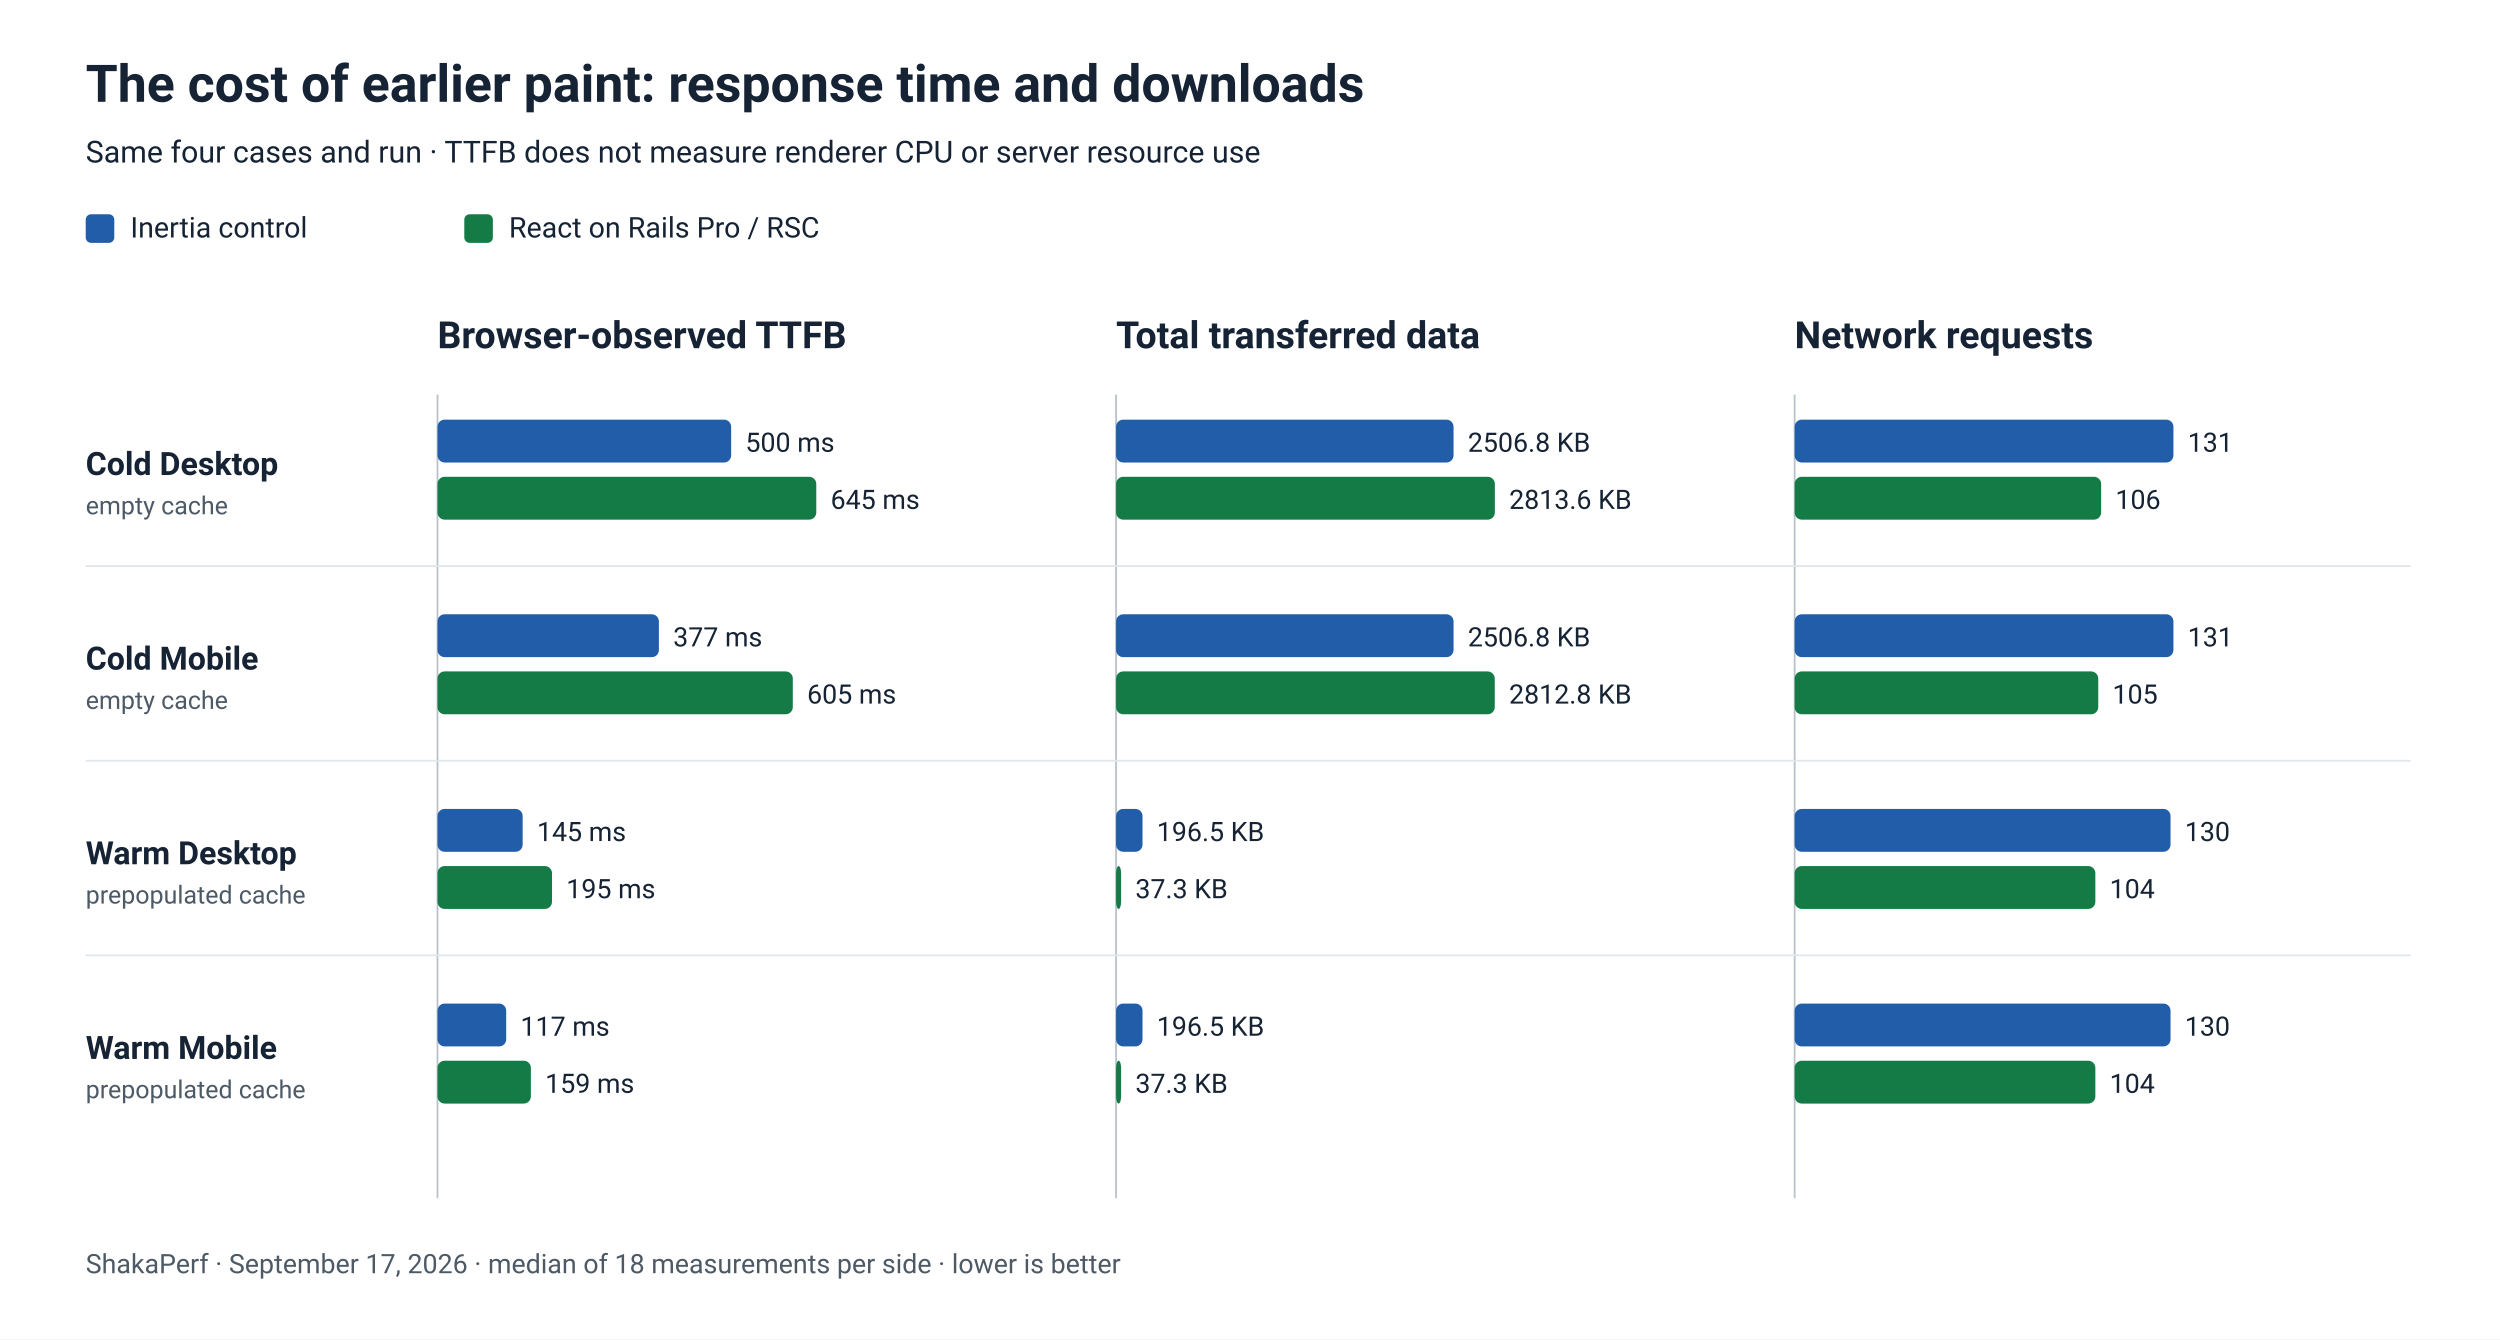
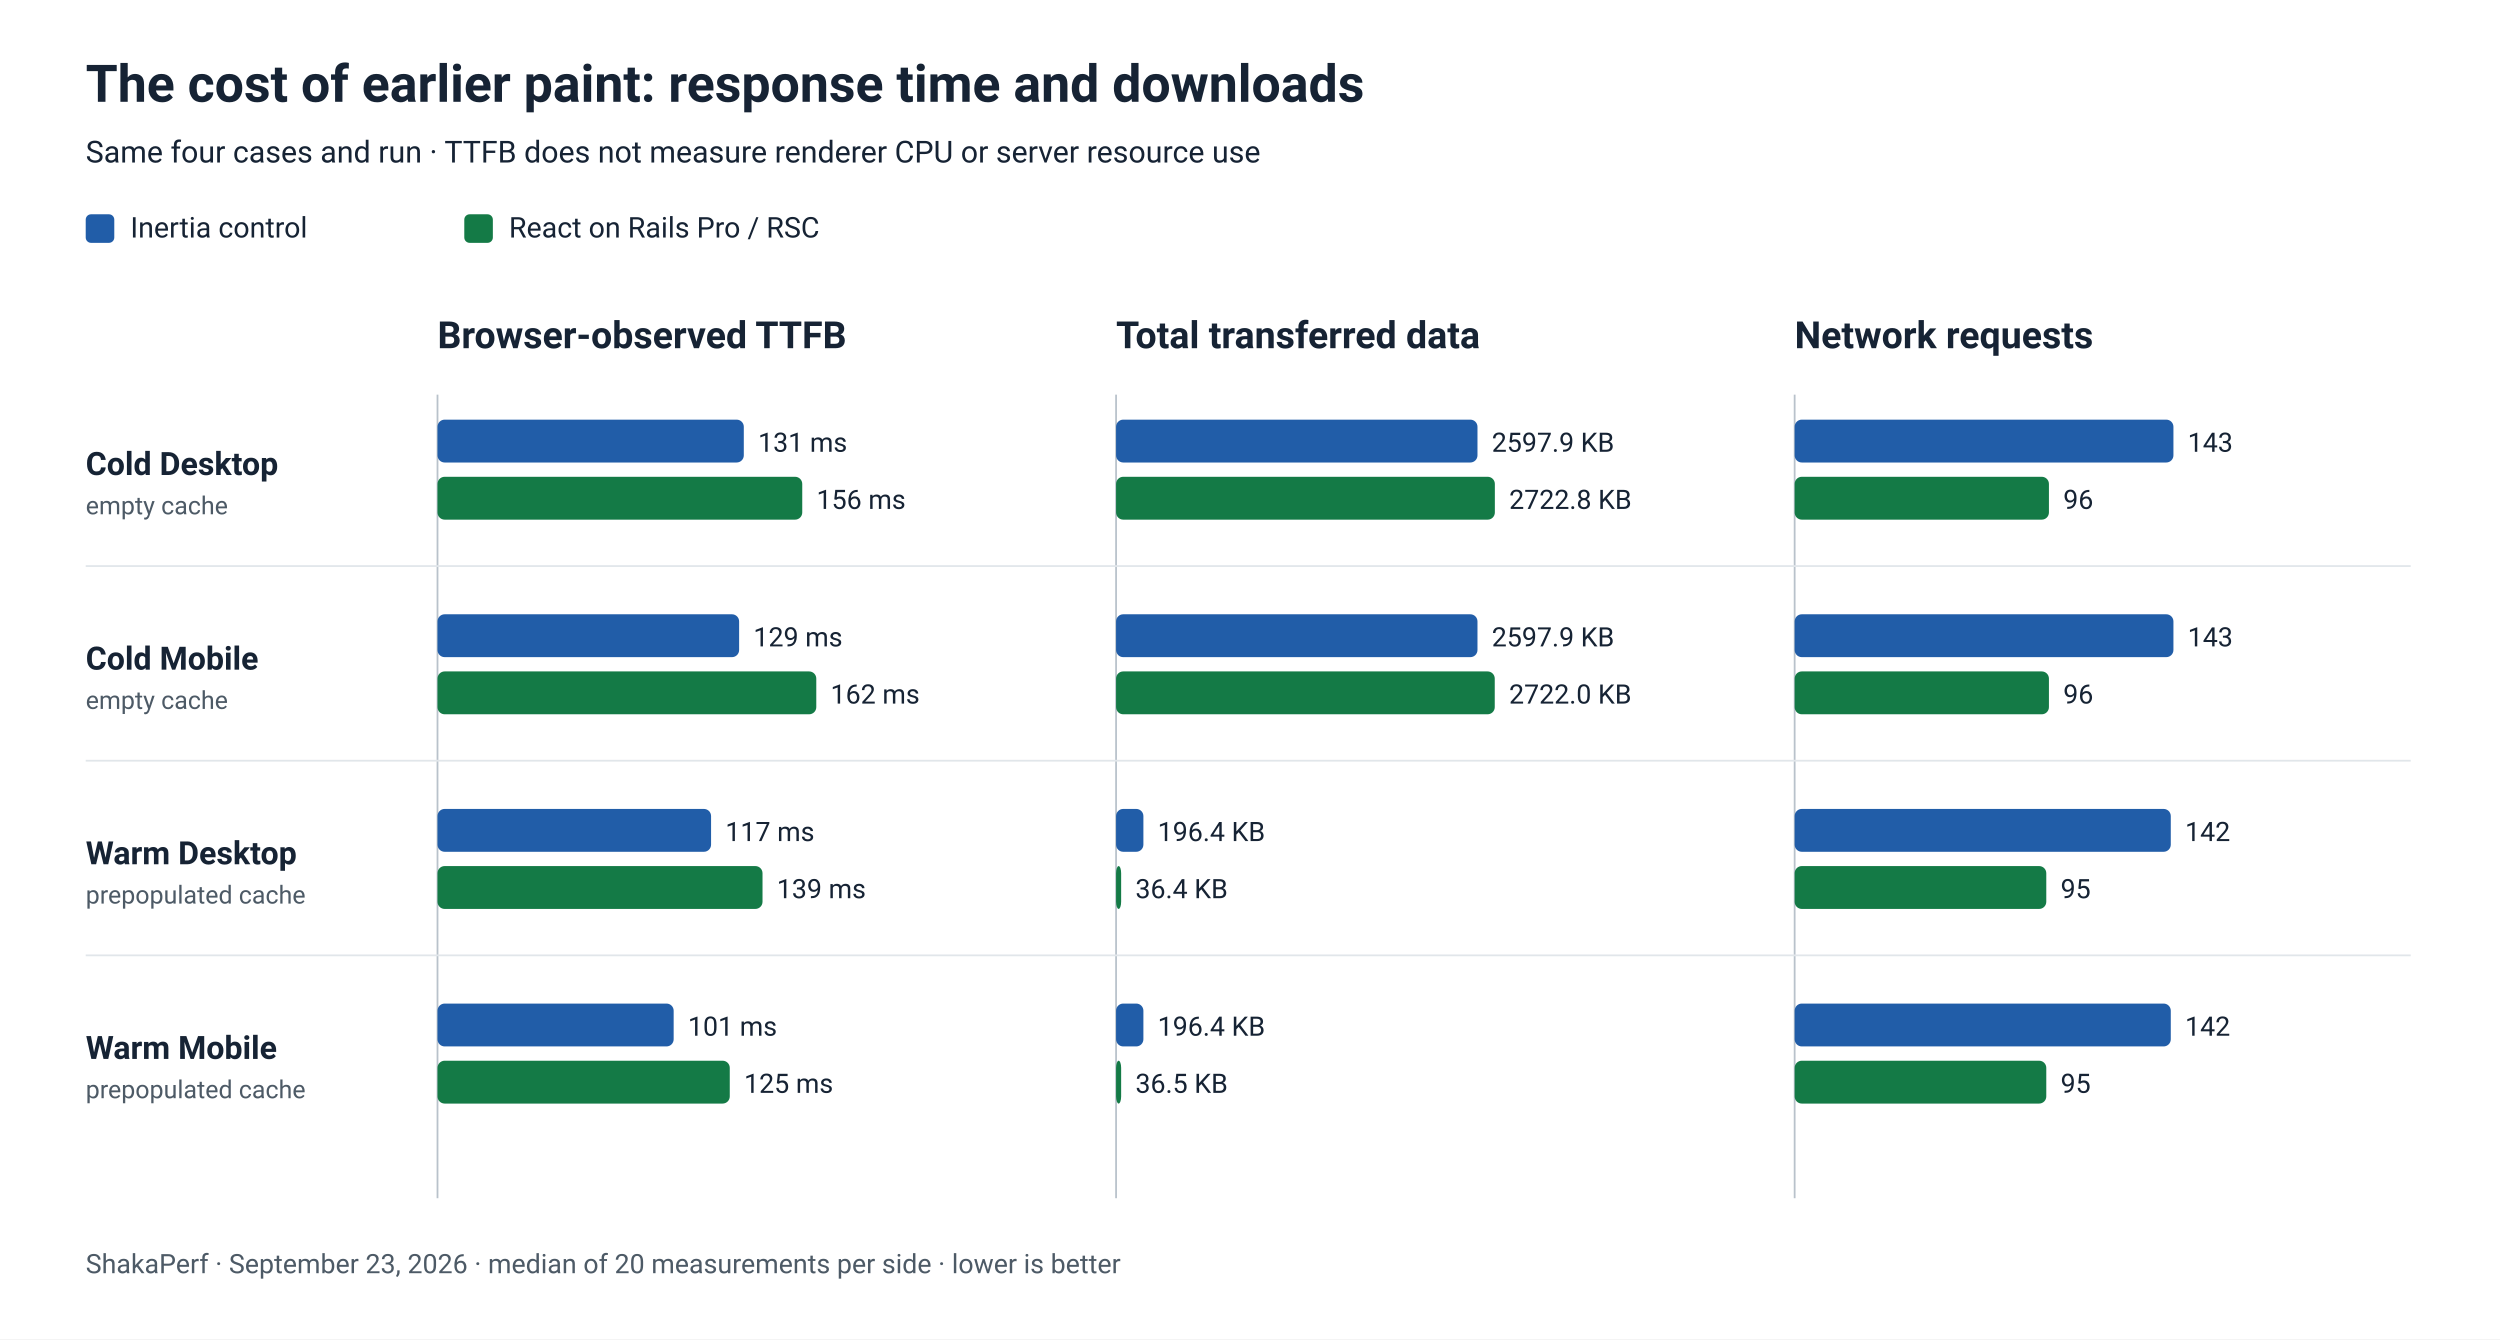
<svg xmlns="http://www.w3.org/2000/svg" viewBox="0 0 1400 750" role="img" aria-labelledby="title description" font-family="ui-sans-serif,-apple-system,'Segoe UI',Roboto,Helvetica,Arial,sans-serif">
  <rect width="1400" height="750" fill="#ffffff" />
  <text x="48" y="57" font-size="29" fill="#162334" font-weight="700">The cost of earlier paint: response time and downloads</text>
  <text x="48" y="91" font-size="17" fill="#162334">Same four cases and run · TTFB does not measure renderer CPU or server resource use</text>
  <rect x="48" y="120" width="16" height="16" rx="3" fill="#215da8" />
  <text x="73" y="133" font-size="16" fill="#162334">Inertia control</text>
  <rect x="260" y="120" width="16" height="16" rx="3" fill="#147a46" />
  <text x="285" y="133" font-size="16" fill="#162334">React on Rails Pro / RSC</text>
  <text x="245" y="195" font-size="21" fill="#162334" font-weight="700">Browser-observed TTFB</text>
  <line x1="245" y1="221" x2="245" y2="671" stroke="#b9c2cb" />
-   <g data-case="product-page-profile-layout-cold-landing-desktop-6fad3788" data-metric="TTFB" data-side="control" data-median="500">
-     <rect x="245" y="235" width="164.44" height="24" rx="4" fill="#215da8" />
-     <text x="417.435" y="253" font-size="15" fill="#162334">500 ms</text>
+   <g data-case="product-page-profile-layout-cold-landing-desktop-6fad3788" data-metric="TTFB" data-side="control" data-median="131">
+     <rect x="245" y="235" width="171.53" height="24" rx="4" fill="#215da8" />
+     <text x="424.53" y="253" font-size="15" fill="#162334">131 ms</text>
  </g>
-   <g data-case="product-page-profile-layout-cold-landing-desktop-6fad3788" data-metric="TTFB" data-side="experiment" data-median="645">
-     <rect x="245" y="267" width="212.12" height="24" rx="4" fill="#147a46" />
-     <text x="465.121" y="285" font-size="15" fill="#162334">645 ms</text>
+   <g data-case="product-page-profile-layout-cold-landing-desktop-6fad3788" data-metric="TTFB" data-side="experiment" data-median="156">
+     <rect x="245" y="267" width="204.26" height="24" rx="4" fill="#147a46" />
+     <text x="457.265" y="285" font-size="15" fill="#162334">156 ms</text>
  </g>
-   <g data-case="product-page-profile-layout-cold-landing-phone-031456e8" data-metric="TTFB" data-side="control" data-median="377">
-     <rect x="245" y="344" width="123.98" height="24" rx="4" fill="#215da8" />
-     <text x="376.984" y="362" font-size="15" fill="#162334">377 ms</text>
+   <g data-case="product-page-profile-layout-cold-landing-phone-031456e8" data-metric="TTFB" data-side="control" data-median="129">
+     <rect x="245" y="344" width="168.91" height="24" rx="4" fill="#215da8" />
+     <text x="421.911" y="362" font-size="15" fill="#162334">129 ms</text>
  </g>
-   <g data-case="product-page-profile-layout-cold-landing-phone-031456e8" data-metric="TTFB" data-side="experiment" data-median="605">
-     <rect x="245" y="376" width="198.97" height="24" rx="4" fill="#147a46" />
-     <text x="451.966" y="394" font-size="15" fill="#162334">605 ms</text>
+   <g data-case="product-page-profile-layout-cold-landing-phone-031456e8" data-metric="TTFB" data-side="experiment" data-median="162">
+     <rect x="245" y="376" width="212.12" height="24" rx="4" fill="#147a46" />
+     <text x="465.121" y="394" font-size="15" fill="#162334">162 ms</text>
  </g>
-   <g data-case="product-page-profile-layout-warm-landing-desktop-266c1124" data-metric="TTFB" data-side="control" data-median="145">
-     <rect x="245" y="453" width="47.69" height="24" rx="4" fill="#215da8" />
-     <text x="300.686" y="471" font-size="15" fill="#162334">145 ms</text>
+   <g data-case="product-page-profile-layout-warm-landing-desktop-266c1124" data-metric="TTFB" data-side="control" data-median="117">
+     <rect x="245" y="453" width="153.20" height="24" rx="4" fill="#215da8" />
+     <text x="406.199" y="471" font-size="15" fill="#162334">117 ms</text>
  </g>
-   <g data-case="product-page-profile-layout-warm-landing-desktop-266c1124" data-metric="TTFB" data-side="experiment" data-median="195">
-     <rect x="245" y="485" width="64.13" height="24" rx="4" fill="#147a46" />
-     <text x="317.13" y="503" font-size="15" fill="#162334">195 ms</text>
+   <g data-case="product-page-profile-layout-warm-landing-desktop-266c1124" data-metric="TTFB" data-side="experiment" data-median="139">
+     <rect x="245" y="485" width="182.01" height="24" rx="4" fill="#147a46" />
+     <text x="435.005" y="503" font-size="15" fill="#162334">139 ms</text>
  </g>
-   <g data-case="product-page-profile-layout-warm-landing-phone-87ad03a9" data-metric="TTFB" data-side="control" data-median="117">
-     <rect x="245" y="562" width="38.48" height="24" rx="4" fill="#215da8" />
-     <text x="291.478" y="580" font-size="15" fill="#162334">117 ms</text>
+   <g data-case="product-page-profile-layout-warm-landing-phone-87ad03a9" data-metric="TTFB" data-side="control" data-median="101">
+     <rect x="245" y="562" width="132.25" height="24" rx="4" fill="#215da8" />
+     <text x="385.248" y="580" font-size="15" fill="#162334">101 ms</text>
  </g>
-   <g data-case="product-page-profile-layout-warm-landing-phone-87ad03a9" data-metric="TTFB" data-side="experiment" data-median="159">
-     <rect x="245" y="594" width="52.29" height="24" rx="4" fill="#147a46" />
-     <text x="305.29" y="612" font-size="15" fill="#162334">159 ms</text>
+   <g data-case="product-page-profile-layout-warm-landing-phone-87ad03a9" data-metric="TTFB" data-side="experiment" data-median="125">
+     <rect x="245" y="594" width="163.67" height="24" rx="4" fill="#147a46" />
+     <text x="416.674" y="612" font-size="15" fill="#162334">125 ms</text>
  </g>
  <text x="625" y="195" font-size="21" fill="#162334" font-weight="700">Total transferred data</text>
  <line x1="625" y1="221" x2="625" y2="671" stroke="#b9c2cb" />
-   <g data-case="product-page-profile-layout-cold-landing-desktop-6fad3788" data-metric="downloads" data-side="control" data-median="2506.8">
-     <rect x="625" y="235" width="188.99" height="24" rx="4" fill="#215da8" />
-     <text x="821.991" y="253" font-size="15" fill="#162334">2506.8 KB</text>
+   <g data-case="product-page-profile-layout-cold-landing-desktop-6fad3788" data-metric="downloads" data-side="control" data-median="2597.9">
+     <rect x="625" y="235" width="202.39" height="24" rx="4" fill="#215da8" />
+     <text x="835.391" y="253" font-size="15" fill="#162334">2597.9 KB</text>
  </g>
-   <g data-case="product-page-profile-layout-cold-landing-desktop-6fad3788" data-metric="downloads" data-side="experiment" data-median="2813.6">
+   <g data-case="product-page-profile-layout-cold-landing-desktop-6fad3788" data-metric="downloads" data-side="experiment" data-median="2722.8">
    <rect x="625" y="267" width="212.12" height="24" rx="4" fill="#147a46" />
-     <text x="845.121" y="285" font-size="15" fill="#162334">2813.6 KB</text>
+     <text x="845.121" y="285" font-size="15" fill="#162334">2722.8 KB</text>
  </g>
-   <g data-case="product-page-profile-layout-cold-landing-phone-031456e8" data-metric="downloads" data-side="control" data-median="2506.8">
-     <rect x="625" y="344" width="188.99" height="24" rx="4" fill="#215da8" />
-     <text x="821.991" y="362" font-size="15" fill="#162334">2506.8 KB</text>
+   <g data-case="product-page-profile-layout-cold-landing-phone-031456e8" data-metric="downloads" data-side="control" data-median="2597.9">
+     <rect x="625" y="344" width="202.39" height="24" rx="4" fill="#215da8" />
+     <text x="835.391" y="362" font-size="15" fill="#162334">2597.9 KB</text>
  </g>
-   <g data-case="product-page-profile-layout-cold-landing-phone-031456e8" data-metric="downloads" data-side="experiment" data-median="2812.8">
+   <g data-case="product-page-profile-layout-cold-landing-phone-031456e8" data-metric="downloads" data-side="experiment" data-median="2722">
    <rect x="625" y="376" width="212.06" height="24" rx="4" fill="#147a46" />
-     <text x="845.061" y="394" font-size="15" fill="#162334">2812.8 KB</text>
+     <text x="845.059" y="394" font-size="15" fill="#162334">2722.0 KB</text>
  </g>
-   <g data-case="product-page-profile-layout-warm-landing-desktop-266c1124" data-metric="downloads" data-side="control" data-median="196.5">
-     <rect x="625" y="453" width="14.81" height="24" rx="4" fill="#215da8" />
-     <text x="647.814" y="471" font-size="15" fill="#162334">196.5 KB</text>
+   <g data-case="product-page-profile-layout-warm-landing-desktop-266c1124" data-metric="downloads" data-side="control" data-median="196.4">
+     <rect x="625" y="453" width="15.30" height="24" rx="4" fill="#215da8" />
+     <text x="648.301" y="471" font-size="15" fill="#162334">196.4 KB</text>
  </g>
-   <g data-case="product-page-profile-layout-warm-landing-desktop-266c1124" data-metric="downloads" data-side="experiment" data-median="37.3">
-     <rect x="625" y="485" width="2.81" height="24" rx="4" fill="#147a46" />
-     <text x="635.812" y="503" font-size="15" fill="#162334">37.3 KB</text>
+   <g data-case="product-page-profile-layout-warm-landing-desktop-266c1124" data-metric="downloads" data-side="experiment" data-median="36.4">
+     <rect x="625" y="485" width="2.84" height="24" rx="4" fill="#147a46" />
+     <text x="635.836" y="503" font-size="15" fill="#162334">36.4 KB</text>
  </g>
-   <g data-case="product-page-profile-layout-warm-landing-phone-87ad03a9" data-metric="downloads" data-side="control" data-median="196.5">
-     <rect x="625" y="562" width="14.81" height="24" rx="4" fill="#215da8" />
-     <text x="647.814" y="580" font-size="15" fill="#162334">196.5 KB</text>
+   <g data-case="product-page-profile-layout-warm-landing-phone-87ad03a9" data-metric="downloads" data-side="control" data-median="196.4">
+     <rect x="625" y="562" width="15.30" height="24" rx="4" fill="#215da8" />
+     <text x="648.301" y="580" font-size="15" fill="#162334">196.4 KB</text>
  </g>
-   <g data-case="product-page-profile-layout-warm-landing-phone-87ad03a9" data-metric="downloads" data-side="experiment" data-median="37.3">
-     <rect x="625" y="594" width="2.81" height="24" rx="4" fill="#147a46" />
-     <text x="635.812" y="612" font-size="15" fill="#162334">37.3 KB</text>
+   <g data-case="product-page-profile-layout-warm-landing-phone-87ad03a9" data-metric="downloads" data-side="experiment" data-median="36.5">
+     <rect x="625" y="594" width="2.84" height="24" rx="4" fill="#147a46" />
+     <text x="635.844" y="612" font-size="15" fill="#162334">36.5 KB</text>
  </g>
  <text x="1005" y="195" font-size="21" fill="#162334" font-weight="700">Network requests</text>
  <line x1="1005" y1="221" x2="1005" y2="671" stroke="#b9c2cb" />
-   <g data-case="product-page-profile-layout-cold-landing-desktop-6fad3788" data-metric="downloads-count" data-side="control" data-median="131">
+   <g data-case="product-page-profile-layout-cold-landing-desktop-6fad3788" data-metric="downloads-count" data-side="control" data-median="143">
    <rect x="1005" y="235" width="212.12" height="24" rx="4" fill="#215da8" />
-     <text x="1225.121" y="253" font-size="15" fill="#162334">131</text>
+     <text x="1225.121" y="253" font-size="15" fill="#162334">143</text>
  </g>
-   <g data-case="product-page-profile-layout-cold-landing-desktop-6fad3788" data-metric="downloads-count" data-side="experiment" data-median="106">
-     <rect x="1005" y="267" width="171.64" height="24" rx="4" fill="#147a46" />
-     <text x="1184.64" y="285" font-size="15" fill="#162334">106</text>
+   <g data-case="product-page-profile-layout-cold-landing-desktop-6fad3788" data-metric="downloads-count" data-side="experiment" data-median="96">
+     <rect x="1005" y="267" width="142.40" height="24" rx="4" fill="#147a46" />
+     <text x="1155.403" y="285" font-size="15" fill="#162334">96</text>
  </g>
-   <g data-case="product-page-profile-layout-cold-landing-phone-031456e8" data-metric="downloads-count" data-side="control" data-median="131">
+   <g data-case="product-page-profile-layout-cold-landing-phone-031456e8" data-metric="downloads-count" data-side="control" data-median="143">
    <rect x="1005" y="344" width="212.12" height="24" rx="4" fill="#215da8" />
-     <text x="1225.121" y="362" font-size="15" fill="#162334">131</text>
+     <text x="1225.121" y="362" font-size="15" fill="#162334">143</text>
  </g>
-   <g data-case="product-page-profile-layout-cold-landing-phone-031456e8" data-metric="downloads-count" data-side="experiment" data-median="105">
-     <rect x="1005" y="376" width="170.02" height="24" rx="4" fill="#147a46" />
-     <text x="1183.021" y="394" font-size="15" fill="#162334">105</text>
+   <g data-case="product-page-profile-layout-cold-landing-phone-031456e8" data-metric="downloads-count" data-side="experiment" data-median="96">
+     <rect x="1005" y="376" width="142.40" height="24" rx="4" fill="#147a46" />
+     <text x="1155.403" y="394" font-size="15" fill="#162334">96</text>
  </g>
-   <g data-case="product-page-profile-layout-warm-landing-desktop-266c1124" data-metric="downloads-count" data-side="control" data-median="130">
-     <rect x="1005" y="453" width="210.50" height="24" rx="4" fill="#215da8" />
-     <text x="1223.502" y="471" font-size="15" fill="#162334">130</text>
+   <g data-case="product-page-profile-layout-warm-landing-desktop-266c1124" data-metric="downloads-count" data-side="control" data-median="142">
+     <rect x="1005" y="453" width="210.64" height="24" rx="4" fill="#215da8" />
+     <text x="1223.638" y="471" font-size="15" fill="#162334">142</text>
  </g>
-   <g data-case="product-page-profile-layout-warm-landing-desktop-266c1124" data-metric="downloads-count" data-side="experiment" data-median="104">
-     <rect x="1005" y="485" width="168.40" height="24" rx="4" fill="#147a46" />
-     <text x="1181.402" y="503" font-size="15" fill="#162334">104</text>
+   <g data-case="product-page-profile-layout-warm-landing-desktop-266c1124" data-metric="downloads-count" data-side="experiment" data-median="95">
+     <rect x="1005" y="485" width="140.92" height="24" rx="4" fill="#147a46" />
+     <text x="1153.92" y="503" font-size="15" fill="#162334">95</text>
  </g>
-   <g data-case="product-page-profile-layout-warm-landing-phone-87ad03a9" data-metric="downloads-count" data-side="control" data-median="130">
-     <rect x="1005" y="562" width="210.50" height="24" rx="4" fill="#215da8" />
-     <text x="1223.502" y="580" font-size="15" fill="#162334">130</text>
+   <g data-case="product-page-profile-layout-warm-landing-phone-87ad03a9" data-metric="downloads-count" data-side="control" data-median="142">
+     <rect x="1005" y="562" width="210.64" height="24" rx="4" fill="#215da8" />
+     <text x="1223.638" y="580" font-size="15" fill="#162334">142</text>
  </g>
-   <g data-case="product-page-profile-layout-warm-landing-phone-87ad03a9" data-metric="downloads-count" data-side="experiment" data-median="104">
-     <rect x="1005" y="594" width="168.40" height="24" rx="4" fill="#147a46" />
-     <text x="1181.402" y="612" font-size="15" fill="#162334">104</text>
+   <g data-case="product-page-profile-layout-warm-landing-phone-87ad03a9" data-metric="downloads-count" data-side="experiment" data-median="95">
+     <rect x="1005" y="594" width="140.92" height="24" rx="4" fill="#147a46" />
+     <text x="1153.92" y="612" font-size="15" fill="#162334">95</text>
  </g>
  <text x="48" y="266" font-size="18" fill="#162334" font-weight="600">Cold Desktop</text>
  <text x="48" y="288" font-size="14" fill="#4d5a66">empty cache</text>
  <line x1="48" y1="317" x2="1350" y2="317" stroke="#e1e6ea" />
  <text x="48" y="375" font-size="18" fill="#162334" font-weight="600">Cold Mobile</text>
  <text x="48" y="397" font-size="14" fill="#4d5a66">empty cache</text>
  <line x1="48" y1="426" x2="1350" y2="426" stroke="#e1e6ea" />
  <text x="48" y="484" font-size="18" fill="#162334" font-weight="600">Warm Desktop</text>
  <text x="48" y="506" font-size="14" fill="#4d5a66">prepopulated cache</text>
  <line x1="48" y1="535" x2="1350" y2="535" stroke="#e1e6ea" />
  <text x="48" y="593" font-size="18" fill="#162334" font-weight="600">Warm Mobile</text>
  <text x="48" y="615" font-size="14" fill="#4d5a66">prepopulated cache</text>
-   <text x="48" y="713" font-size="15" fill="#4d5a66">ShakaPerf · September 17, 2026 · median of 18 measurements per side · lower is better</text>
+   <text x="48" y="713" font-size="15" fill="#4d5a66">ShakaPerf · September 23, 2026 · median of 20 measurements per side · lower is better</text>
</svg>
